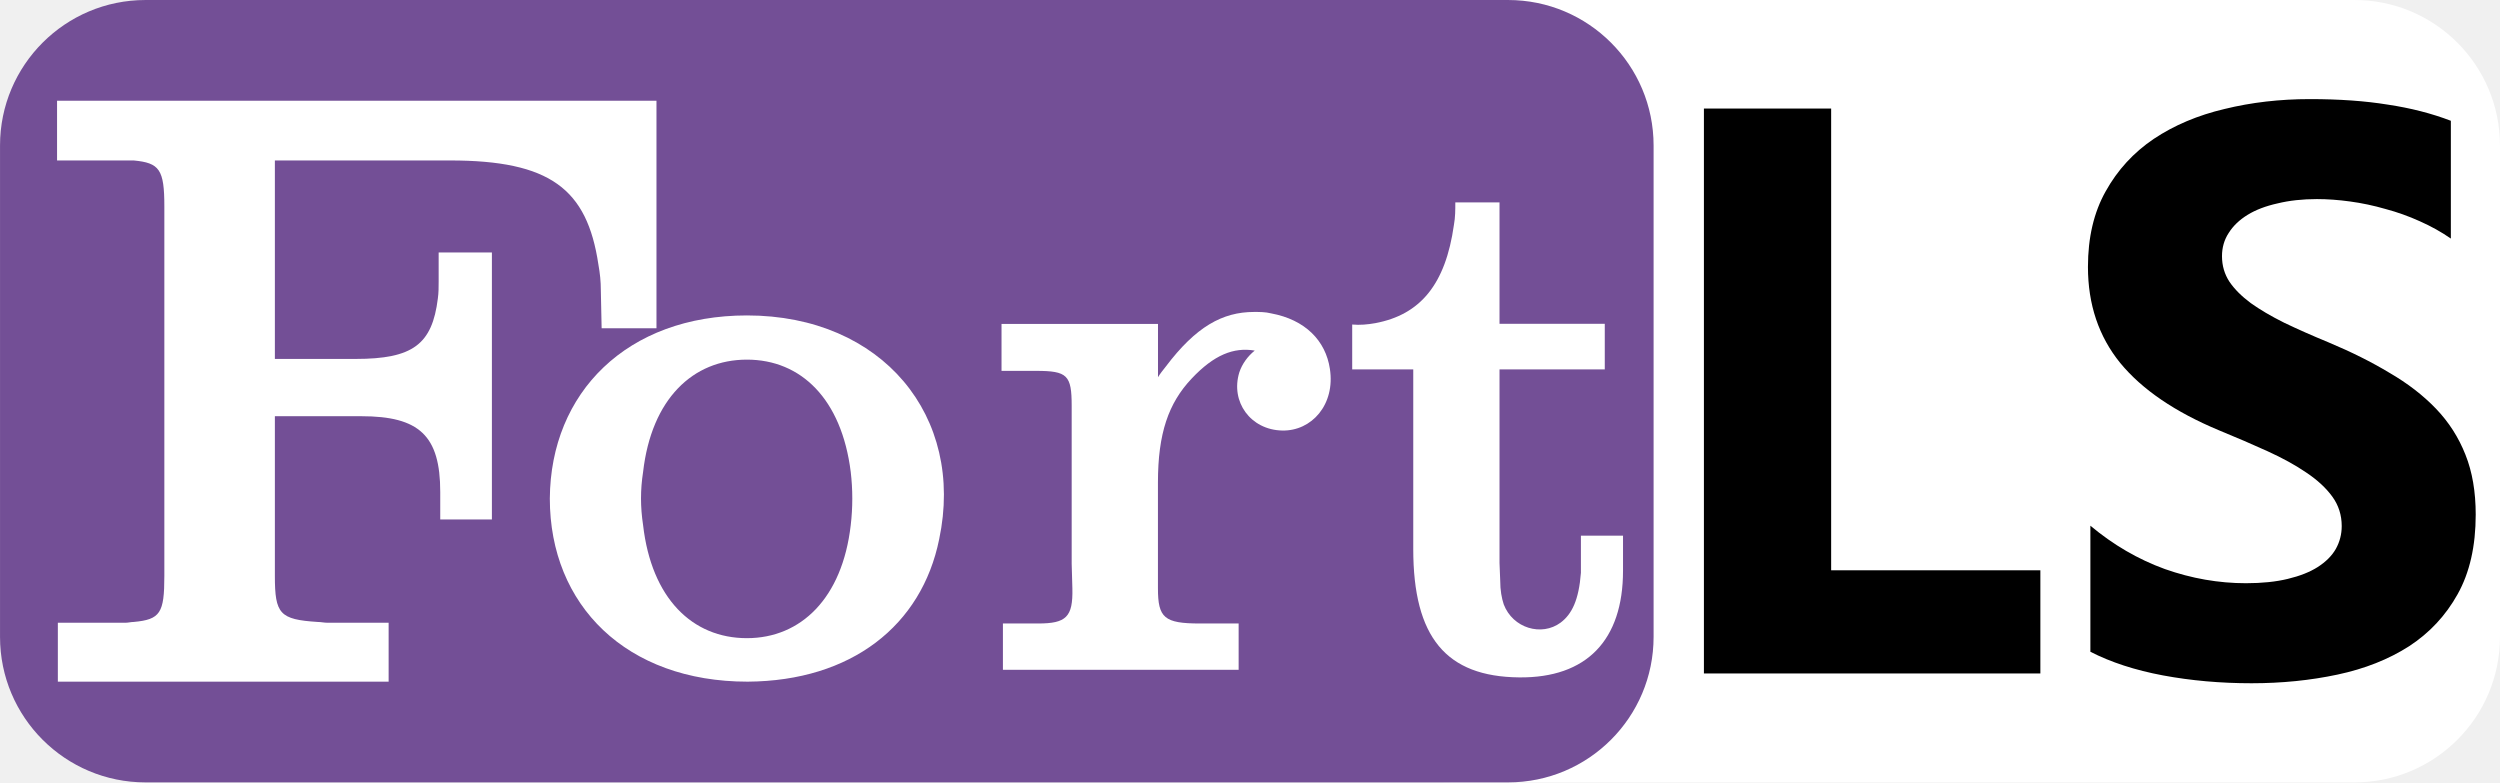
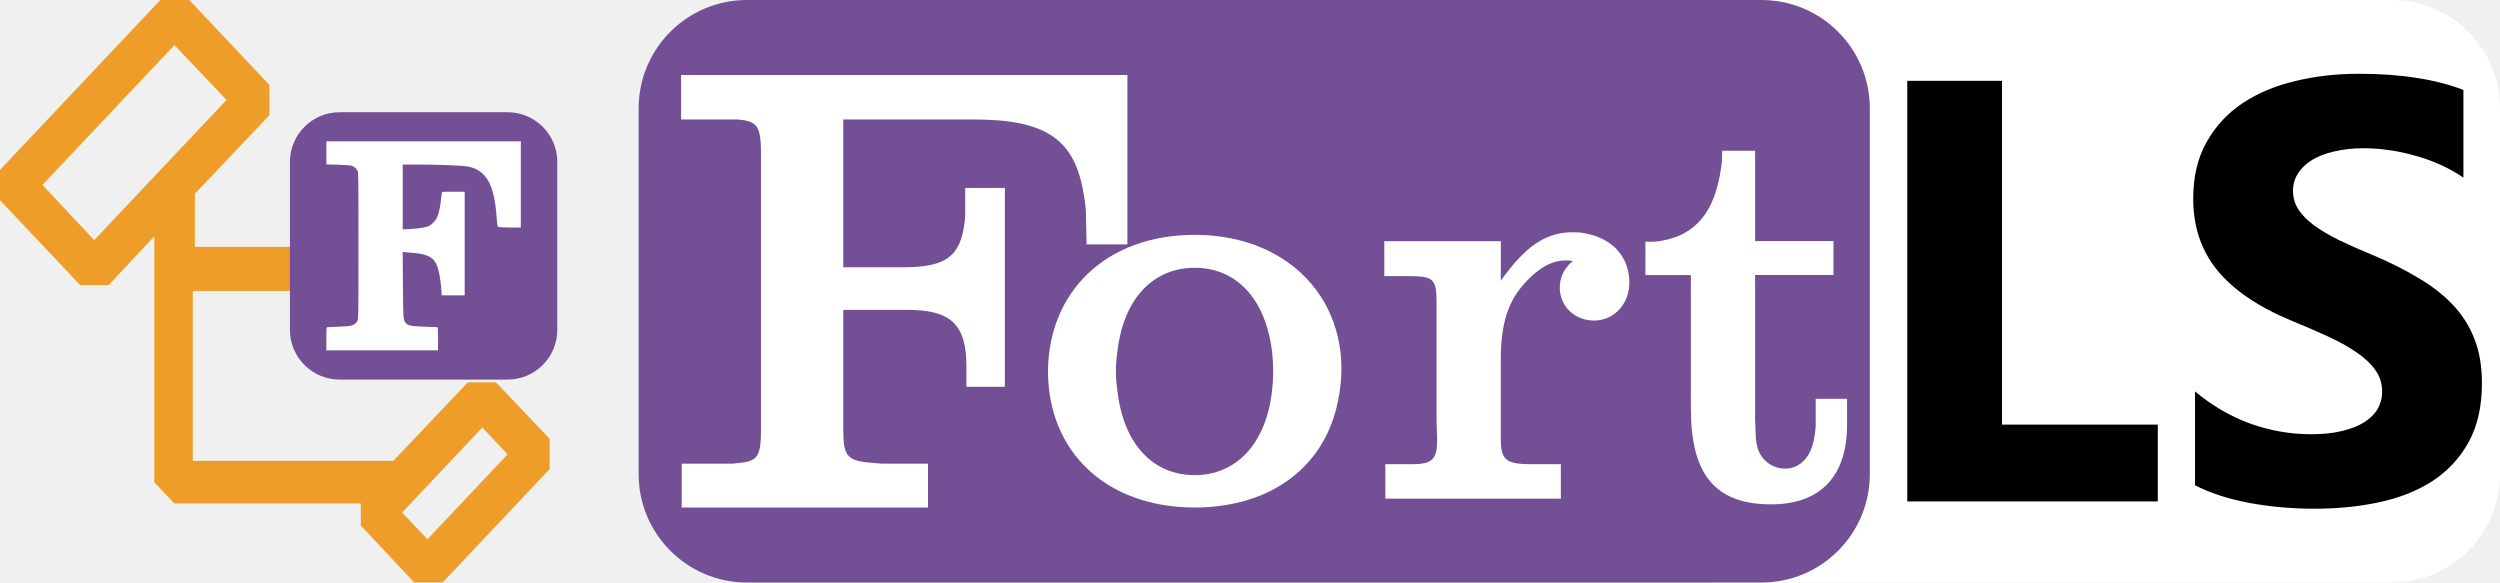
- <svg xmlns="http://www.w3.org/2000/svg" width="50.282mm" height="15.736mm" viewBox="0 0 50.282 15.736" version="1.1" id="svg996">
+ <svg xmlns="http://www.w3.org/2000/svg" width="67.533mm" height="15.736mm" viewBox="0 0 67.533 15.736" version="1.1" id="svg996">
  <defs id="defs993" />
-   <g id="layer1" transform="translate(-53.04751,-96.47881)">
+   <g id="layer1" transform="translate(-35.79628,-96.60518)">
    <g aria-label="ort" id="text18702" style="font-size:14.111px;line-height:1.25;font-family:Caladea;-inkscape-font-specification:Caladea;letter-spacing:0.59px;word-spacing:0px;fill:#ffffff;stroke-width:0.07" />
-     <g id="g1038">
-       <rect style="fill:#ffffff;fill-opacity:1;stroke:none;stroke-width:0.091;stroke-miterlimit:4;stroke-dasharray:none;stroke-opacity:1" id="rect18694" width="23.999" height="15.736" x="79.33" y="96.479" ry="2.927" />
-       <rect style="fill:#734f96;fill-opacity:1;stroke:none;stroke-width:0.108;stroke-miterlimit:4;stroke-dasharray:none;stroke-opacity:1" id="rect18696" width="33.258" height="15.736" x="53.048" y="96.479" ry="2.927" />
-       <path d="m 64.106,106.506 c 0,2.145 1.538,3.683 3.979,3.683 2.088,-0.014 3.5,-1.129 3.852,-2.865 0.522,-2.469 -1.143,-4.501 -3.866,-4.501 -2.413,0 -3.951,1.552 -3.965,3.683 z m 1.834,0 c 0,-0.183 0.014,-0.353 0.042,-0.536 0.169,-1.468 1.002,-2.258 2.088,-2.258 1.087,0 1.905,0.79 2.088,2.258 0.042,0.353 0.042,0.72 0,1.072 -0.169,1.468 -1.002,2.272 -2.088,2.272 -1.101,0 -1.919,-0.804 -2.088,-2.272 -0.028,-0.183 -0.042,-0.367 -0.042,-0.536 z" style="font-size:14.111px;line-height:1.25;font-family:Clarendon;-inkscape-font-specification:Clarendon;letter-spacing:0.59px;word-spacing:0px;fill:#ffffff;stroke-width:0.07" id="path843" transform="translate(1.2291667e-6)" />
-       <path d="m 73.191,103.938 h 0.691 c 0.635,0 0.72,0.085 0.72,0.706 v 3.175 l 0.014,0.494 c 0.014,0.579 -0.127,0.706 -0.691,0.706 h -0.706 v 0.931 h 4.741 v -0.931 h -0.776 c -0.72,0 -0.847,-0.113 -0.847,-0.706 v -2.131 c 0,-0.988 0.212,-1.595 0.677,-2.088 0.452,-0.48 0.847,-0.635 1.27,-0.564 -0.141,0.113 -0.254,0.268 -0.31,0.437 -0.183,0.593 0.226,1.157 0.861,1.171 0.593,0.014 1.072,-0.522 0.96,-1.242 -0.085,-0.564 -0.494,-0.988 -1.185,-1.115 -0.113,-0.028 -0.226,-0.028 -0.339,-0.028 -0.635,0 -1.171,0.296 -1.778,1.101 -0.056,0.071 -0.113,0.141 -0.155,0.212 v -1.072 h -3.147 z" id="path845" style="font-size:14.111px;line-height:1.25;font-family:Caladea;-inkscape-font-specification:Caladea;letter-spacing:0.59px;word-spacing:0px;fill:#ffffff;stroke-width:0.07" transform="translate(1.2291667e-6)" />
-       <path d="m 80.244,103.909 h 1.228 v 3.612 c 0,1.778 0.663,2.568 2.131,2.582 1.355,0.014 2.088,-0.748 2.088,-2.145 v -0.706 h -0.847 v 0.536 c 0,0.071 0,0.141 0,0.212 -0.042,0.55 -0.183,0.833 -0.409,1.002 -0.381,0.282 -0.96,0.113 -1.143,-0.367 -0.042,-0.127 -0.071,-0.282 -0.071,-0.48 l -0.014,-0.353 v -0.183 -3.711 h 2.117 v -0.917 h -2.117 v -2.441 h -0.889 c 0,0.155 0,0.296 -0.028,0.452 -0.169,1.199 -0.677,1.806 -1.58,1.976 -0.155,0.028 -0.31,0.042 -0.466,0.028 z" id="path847" style="font-size:14.111px;line-height:1.25;font-family:Caladea;-inkscape-font-specification:Caladea;letter-spacing:0.59px;word-spacing:0px;fill:#ffffff;stroke-width:0.07" transform="translate(1.2291667e-6)" />
-       <g aria-label="F" id="text18706" style="font-size:16.228px;line-height:1.25;font-family:Clarendon;-inkscape-font-specification:Clarendon;fill:#ffffff;stroke-width:0.265">
-         <path d="m 54.195,99.706 h 1.379 c 0.049,0 0.114,0 0.162,0 0.519,0.049 0.617,0.179 0.617,0.925 v 6.848 0.584 c 0,0.746 -0.081,0.876 -0.617,0.925 -0.049,0 -0.114,0.016 -0.162,0.016 h -1.363 v 1.185 h 6.653 v -1.185 h -1.233 c -0.065,0 -0.13,-0.016 -0.195,-0.016 -0.763,-0.049 -0.86,-0.162 -0.86,-0.925 v -3.213 h 1.736 c 1.168,0 1.59,0.389 1.59,1.525 v 0.552 h 1.039 v -5.371 h -1.071 v 0.584 c 0,0.114 0,0.227 -0.016,0.341 -0.114,0.925 -0.503,1.217 -1.655,1.217 h -1.623 v -3.992 h 3.521 c 2.012,0 2.759,0.568 2.986,2.093 0.032,0.179 0.049,0.341 0.049,0.519 l 0.016,0.763 h 1.103 V 98.505 H 54.195 Z" id="path840" />
+     <g id="g1087">
+       <g id="g1038" transform="translate(0,0.126373)">
+         <rect style="fill:#ffffff;fill-opacity:1;stroke:none;stroke-width:0.091;stroke-miterlimit:4;stroke-dasharray:none;stroke-opacity:1" id="rect18694" width="23.999" height="15.736" x="79.33" y="96.479" ry="2.927" />
+         <rect style="fill:#734f96;fill-opacity:1;stroke:none;stroke-width:0.108;stroke-miterlimit:4;stroke-dasharray:none;stroke-opacity:1" id="rect18696" width="33.258" height="15.736" x="53.048" y="96.479" ry="2.927" />
+         <path d="m 64.106,106.506 c 0,2.145 1.538,3.683 3.979,3.683 2.088,-0.014 3.5,-1.129 3.852,-2.865 0.522,-2.469 -1.143,-4.501 -3.866,-4.501 -2.413,0 -3.951,1.552 -3.965,3.683 z m 1.834,0 c 0,-0.183 0.014,-0.353 0.042,-0.536 0.169,-1.468 1.002,-2.258 2.088,-2.258 1.087,0 1.905,0.79 2.088,2.258 0.042,0.353 0.042,0.72 0,1.072 -0.169,1.468 -1.002,2.272 -2.088,2.272 -1.101,0 -1.919,-0.804 -2.088,-2.272 -0.028,-0.183 -0.042,-0.367 -0.042,-0.536 z" style="font-size:14.111px;line-height:1.25;font-family:Clarendon;-inkscape-font-specification:Clarendon;letter-spacing:0.59px;word-spacing:0px;fill:#ffffff;stroke-width:0.07" id="path843" transform="translate(1.2291667e-6)" />
+         <path d="m 73.191,103.938 h 0.691 c 0.635,0 0.72,0.085 0.72,0.706 v 3.175 l 0.014,0.494 c 0.014,0.579 -0.127,0.706 -0.691,0.706 h -0.706 v 0.931 h 4.741 v -0.931 h -0.776 c -0.72,0 -0.847,-0.113 -0.847,-0.706 v -2.131 c 0,-0.988 0.212,-1.595 0.677,-2.088 0.452,-0.48 0.847,-0.635 1.27,-0.564 -0.141,0.113 -0.254,0.268 -0.31,0.437 -0.183,0.593 0.226,1.157 0.861,1.171 0.593,0.014 1.072,-0.522 0.96,-1.242 -0.085,-0.564 -0.494,-0.988 -1.185,-1.115 -0.113,-0.028 -0.226,-0.028 -0.339,-0.028 -0.635,0 -1.171,0.296 -1.778,1.101 -0.056,0.071 -0.113,0.141 -0.155,0.212 v -1.072 h -3.147 z" id="path845" style="font-size:14.111px;line-height:1.25;font-family:Caladea;-inkscape-font-specification:Caladea;letter-spacing:0.59px;word-spacing:0px;fill:#ffffff;stroke-width:0.07" transform="translate(1.2291667e-6)" />
+         <path d="m 80.244,103.909 h 1.228 v 3.612 c 0,1.778 0.663,2.568 2.131,2.582 1.355,0.014 2.088,-0.748 2.088,-2.145 v -0.706 h -0.847 v 0.536 c 0,0.071 0,0.141 0,0.212 -0.042,0.55 -0.183,0.833 -0.409,1.002 -0.381,0.282 -0.96,0.113 -1.143,-0.367 -0.042,-0.127 -0.071,-0.282 -0.071,-0.48 l -0.014,-0.353 v -0.183 -3.711 h 2.117 v -0.917 h -2.117 v -2.441 h -0.889 c 0,0.155 0,0.296 -0.028,0.452 -0.169,1.199 -0.677,1.806 -1.58,1.976 -0.155,0.028 -0.31,0.042 -0.466,0.028 z" id="path847" style="font-size:14.111px;line-height:1.25;font-family:Caladea;-inkscape-font-specification:Caladea;letter-spacing:0.59px;word-spacing:0px;fill:#ffffff;stroke-width:0.07" transform="translate(1.2291667e-6)" />
+         <g aria-label="F" id="text18706" style="font-size:16.228px;line-height:1.25;font-family:Clarendon;-inkscape-font-specification:Clarendon;fill:#ffffff;stroke-width:0.265">
+           <path d="m 54.195,99.706 h 1.379 c 0.049,0 0.114,0 0.162,0 0.519,0.049 0.617,0.179 0.617,0.925 v 6.848 0.584 c 0,0.746 -0.081,0.876 -0.617,0.925 -0.049,0 -0.114,0.016 -0.162,0.016 h -1.363 v 1.185 h 6.653 v -1.185 h -1.233 c -0.065,0 -0.13,-0.016 -0.195,-0.016 -0.763,-0.049 -0.86,-0.162 -0.86,-0.925 v -3.213 h 1.736 c 1.168,0 1.59,0.389 1.59,1.525 v 0.552 h 1.039 v -5.371 h -1.071 v 0.584 c 0,0.114 0,0.227 -0.016,0.341 -0.114,0.925 -0.503,1.217 -1.655,1.217 h -1.623 v -3.992 h 3.521 c 2.012,0 2.759,0.568 2.986,2.093 0.032,0.179 0.049,0.341 0.049,0.519 l 0.016,0.763 h 1.103 V 98.505 H 54.195 Z" id="path840" />
+         </g>
+         <g aria-label="LS" id="text18710" style="font-size:16.228px;line-height:1.25;font-family:'Segoe UI';-inkscape-font-specification:'Segoe UI';stroke-width:0.265">
+           <path d="M 94.085,110.024 H 87.318 V 98.662 h 2.559 v 9.287 h 4.208 z" style="font-weight:bold" id="path850" />
+           <path d="m 95.091,109.588 v -2.536 q 0.689,0.578 1.498,0.872 0.808,0.285 1.632,0.285 0.483,0 0.84,-0.087 0.364,-0.087 0.602,-0.238 0.246,-0.158 0.364,-0.364 0.119,-0.214 0.119,-0.46 0,-0.333 -0.19,-0.594 -0.19,-0.261 -0.523,-0.483 -0.325,-0.222 -0.777,-0.428 -0.452,-0.206 -0.975,-0.42 -1.331,-0.555 -1.989,-1.355 -0.65,-0.8 -0.65,-1.933 0,-0.887 0.357,-1.521 0.357,-0.642 0.967,-1.054 0.618,-0.412 1.426,-0.602 0.808,-0.198 1.712,-0.198 0.887,0 1.569,0.111 0.689,0.103 1.268,0.325 v 2.369 q -0.285,-0.198 -0.626,-0.349 -0.333,-0.151 -0.689,-0.246 -0.357,-0.103 -0.713,-0.151 -0.349,-0.048 -0.666,-0.048 -0.436,0 -0.792,0.087 -0.357,0.079 -0.602,0.23 -0.246,0.151 -0.38,0.364 -0.135,0.206 -0.135,0.468 0,0.285 0.151,0.515 0.151,0.222 0.428,0.428 0.277,0.198 0.674,0.396 0.396,0.19 0.895,0.396 0.681,0.285 1.22,0.61 0.547,0.317 0.935,0.721 0.388,0.404 0.594,0.927 0.206,0.515 0.206,1.204 0,0.951 -0.364,1.601 -0.357,0.642 -0.975,1.046 -0.618,0.396 -1.442,0.571 -0.816,0.174 -1.727,0.174 -0.935,0 -1.783,-0.158 -0.84,-0.158 -1.458,-0.475 z" style="font-weight:bold" id="path852" />
+         </g>
      </g>
-       <g aria-label="LS" id="text18710" style="font-size:16.228px;line-height:1.25;font-family:'Segoe UI';-inkscape-font-specification:'Segoe UI';stroke-width:0.265">
-         <path d="M 94.085,110.024 H 87.318 V 98.662 h 2.559 v 9.287 h 4.208 z" style="font-weight:bold" id="path850" />
-         <path d="m 95.091,109.588 v -2.536 q 0.689,0.578 1.498,0.872 0.808,0.285 1.632,0.285 0.483,0 0.84,-0.087 0.364,-0.087 0.602,-0.238 0.246,-0.158 0.364,-0.364 0.119,-0.214 0.119,-0.46 0,-0.333 -0.19,-0.594 -0.19,-0.261 -0.523,-0.483 -0.325,-0.222 -0.777,-0.428 -0.452,-0.206 -0.975,-0.42 -1.331,-0.555 -1.989,-1.355 -0.65,-0.8 -0.65,-1.933 0,-0.887 0.357,-1.521 0.357,-0.642 0.967,-1.054 0.618,-0.412 1.426,-0.602 0.808,-0.198 1.712,-0.198 0.887,0 1.569,0.111 0.689,0.103 1.268,0.325 v 2.369 q -0.285,-0.198 -0.626,-0.349 -0.333,-0.151 -0.689,-0.246 -0.357,-0.103 -0.713,-0.151 -0.349,-0.048 -0.666,-0.048 -0.436,0 -0.792,0.087 -0.357,0.079 -0.602,0.23 -0.246,0.151 -0.38,0.364 -0.135,0.206 -0.135,0.468 0,0.285 0.151,0.515 0.151,0.222 0.428,0.428 0.277,0.198 0.674,0.396 0.396,0.19 0.895,0.396 0.681,0.285 1.22,0.61 0.547,0.317 0.935,0.721 0.388,0.404 0.594,0.927 0.206,0.515 0.206,1.204 0,0.951 -0.364,1.601 -0.357,0.642 -0.975,1.046 -0.618,0.396 -1.442,0.571 -0.816,0.174 -1.727,0.174 -0.935,0 -1.783,-0.158 -0.84,-0.158 -1.458,-0.475 z" style="font-weight:bold" id="path852" />
+       <g id="g865" transform="matrix(1.084278,0,0,1.084278,-53.76069,-8.352229)">
+         <path fill="currentColor" d="m 92.925,106.021 h 0.709 l 2.667,-2.826 v -0.753 l -1.339,-1.408 h -0.699 l -1.818,1.916 h -4.995 v -1.323 l 1.858,-1.958 v -0.753 l -1.998,-2.117 h -0.719 l -3.996,4.234 v 0.753 l 1.998,2.117 h 0.709 l 1.139,-1.218 v 6.129 l 0.499,0.528 h 4.645 v 0.551 l 1.329,1.418 h 0.709 l 2.667,-2.826 v -0.753 l -1.339,-1.408 h -0.699 l -1.858,1.958 h -4.995 v -4.234 h 4.186 v 0.507 z m 1.688,-3.864 0.629,0.668 -1.998,2.117 -0.629,-0.668 z m 0,5.293 0.629,0.668 -1.998,2.117 -0.629,-0.668 z m -9.67,-4.668 -1.289,-1.376 3.287,-3.483 1.299,1.366 z" id="path2-75" style="fill:#ee9d28;fill-opacity:1;stroke-width:1.028" />
+         <rect style="fill:#734f96;fill-opacity:1;stroke:none;stroke-width:0.031;stroke-miterlimit:4;stroke-dasharray:none;stroke-opacity:1" id="rect881" width="6.661" height="6.661" x="89.819" y="99.595" ry="1.239" />
+         <path id="path1412" d="m 90.727,105.24 c 0,-0.265 0.002,-0.288 0.025,-0.289 0.014,-2.7e-4 0.151,-0.006 0.304,-0.014 0.247,-0.012 0.287,-0.017 0.345,-0.046 0.046,-0.023 0.075,-0.051 0.096,-0.091 0.029,-0.057 0.03,-0.07 0.03,-1.882 0,-1.702 -0.002,-1.827 -0.025,-1.87 -0.032,-0.058 -0.086,-0.101 -0.153,-0.121 -0.029,-0.009 -0.181,-0.019 -0.337,-0.024 l -0.285,-0.008 v -0.287 -0.287 h 2.422 2.422 v 1.074 1.074 l -0.256,-0.001 c -0.141,-7.8e-4 -0.272,-0.006 -0.292,-0.011 -0.035,-0.01 -0.036,-0.014 -0.053,-0.233 -0.022,-0.281 -0.04,-0.406 -0.085,-0.593 -0.098,-0.404 -0.304,-0.625 -0.641,-0.684 -0.141,-0.025 -0.758,-0.049 -1.265,-0.049 l -0.35,-2.8e-4 v 0.808 0.808 l 0.184,-0.009 c 0.21,-0.01 0.375,-0.036 0.455,-0.07 0.085,-0.036 0.175,-0.128 0.217,-0.222 0.044,-0.098 0.073,-0.226 0.096,-0.428 0.009,-0.079 0.019,-0.159 0.023,-0.177 0.007,-0.032 0.008,-0.032 0.288,-0.032 h 0.281 v 1.291 1.291 h -0.286 -0.286 l -0.01,-0.149 c -0.017,-0.27 -0.07,-0.525 -0.133,-0.647 -0.086,-0.167 -0.256,-0.242 -0.597,-0.264 -0.075,-0.005 -0.159,-0.012 -0.185,-0.016 l -0.048,-0.007 0.006,0.812 c 0.006,0.856 0.009,0.89 0.073,0.962 0.067,0.074 0.106,0.079 0.784,0.102 0.014,4.3e-4 0.018,0.068 0.018,0.289 v 0.288 h -1.391 -1.391 z" style="fill:#ffffff;stroke-width:0.031" />
      </g>
    </g>
  </g>
</svg>
